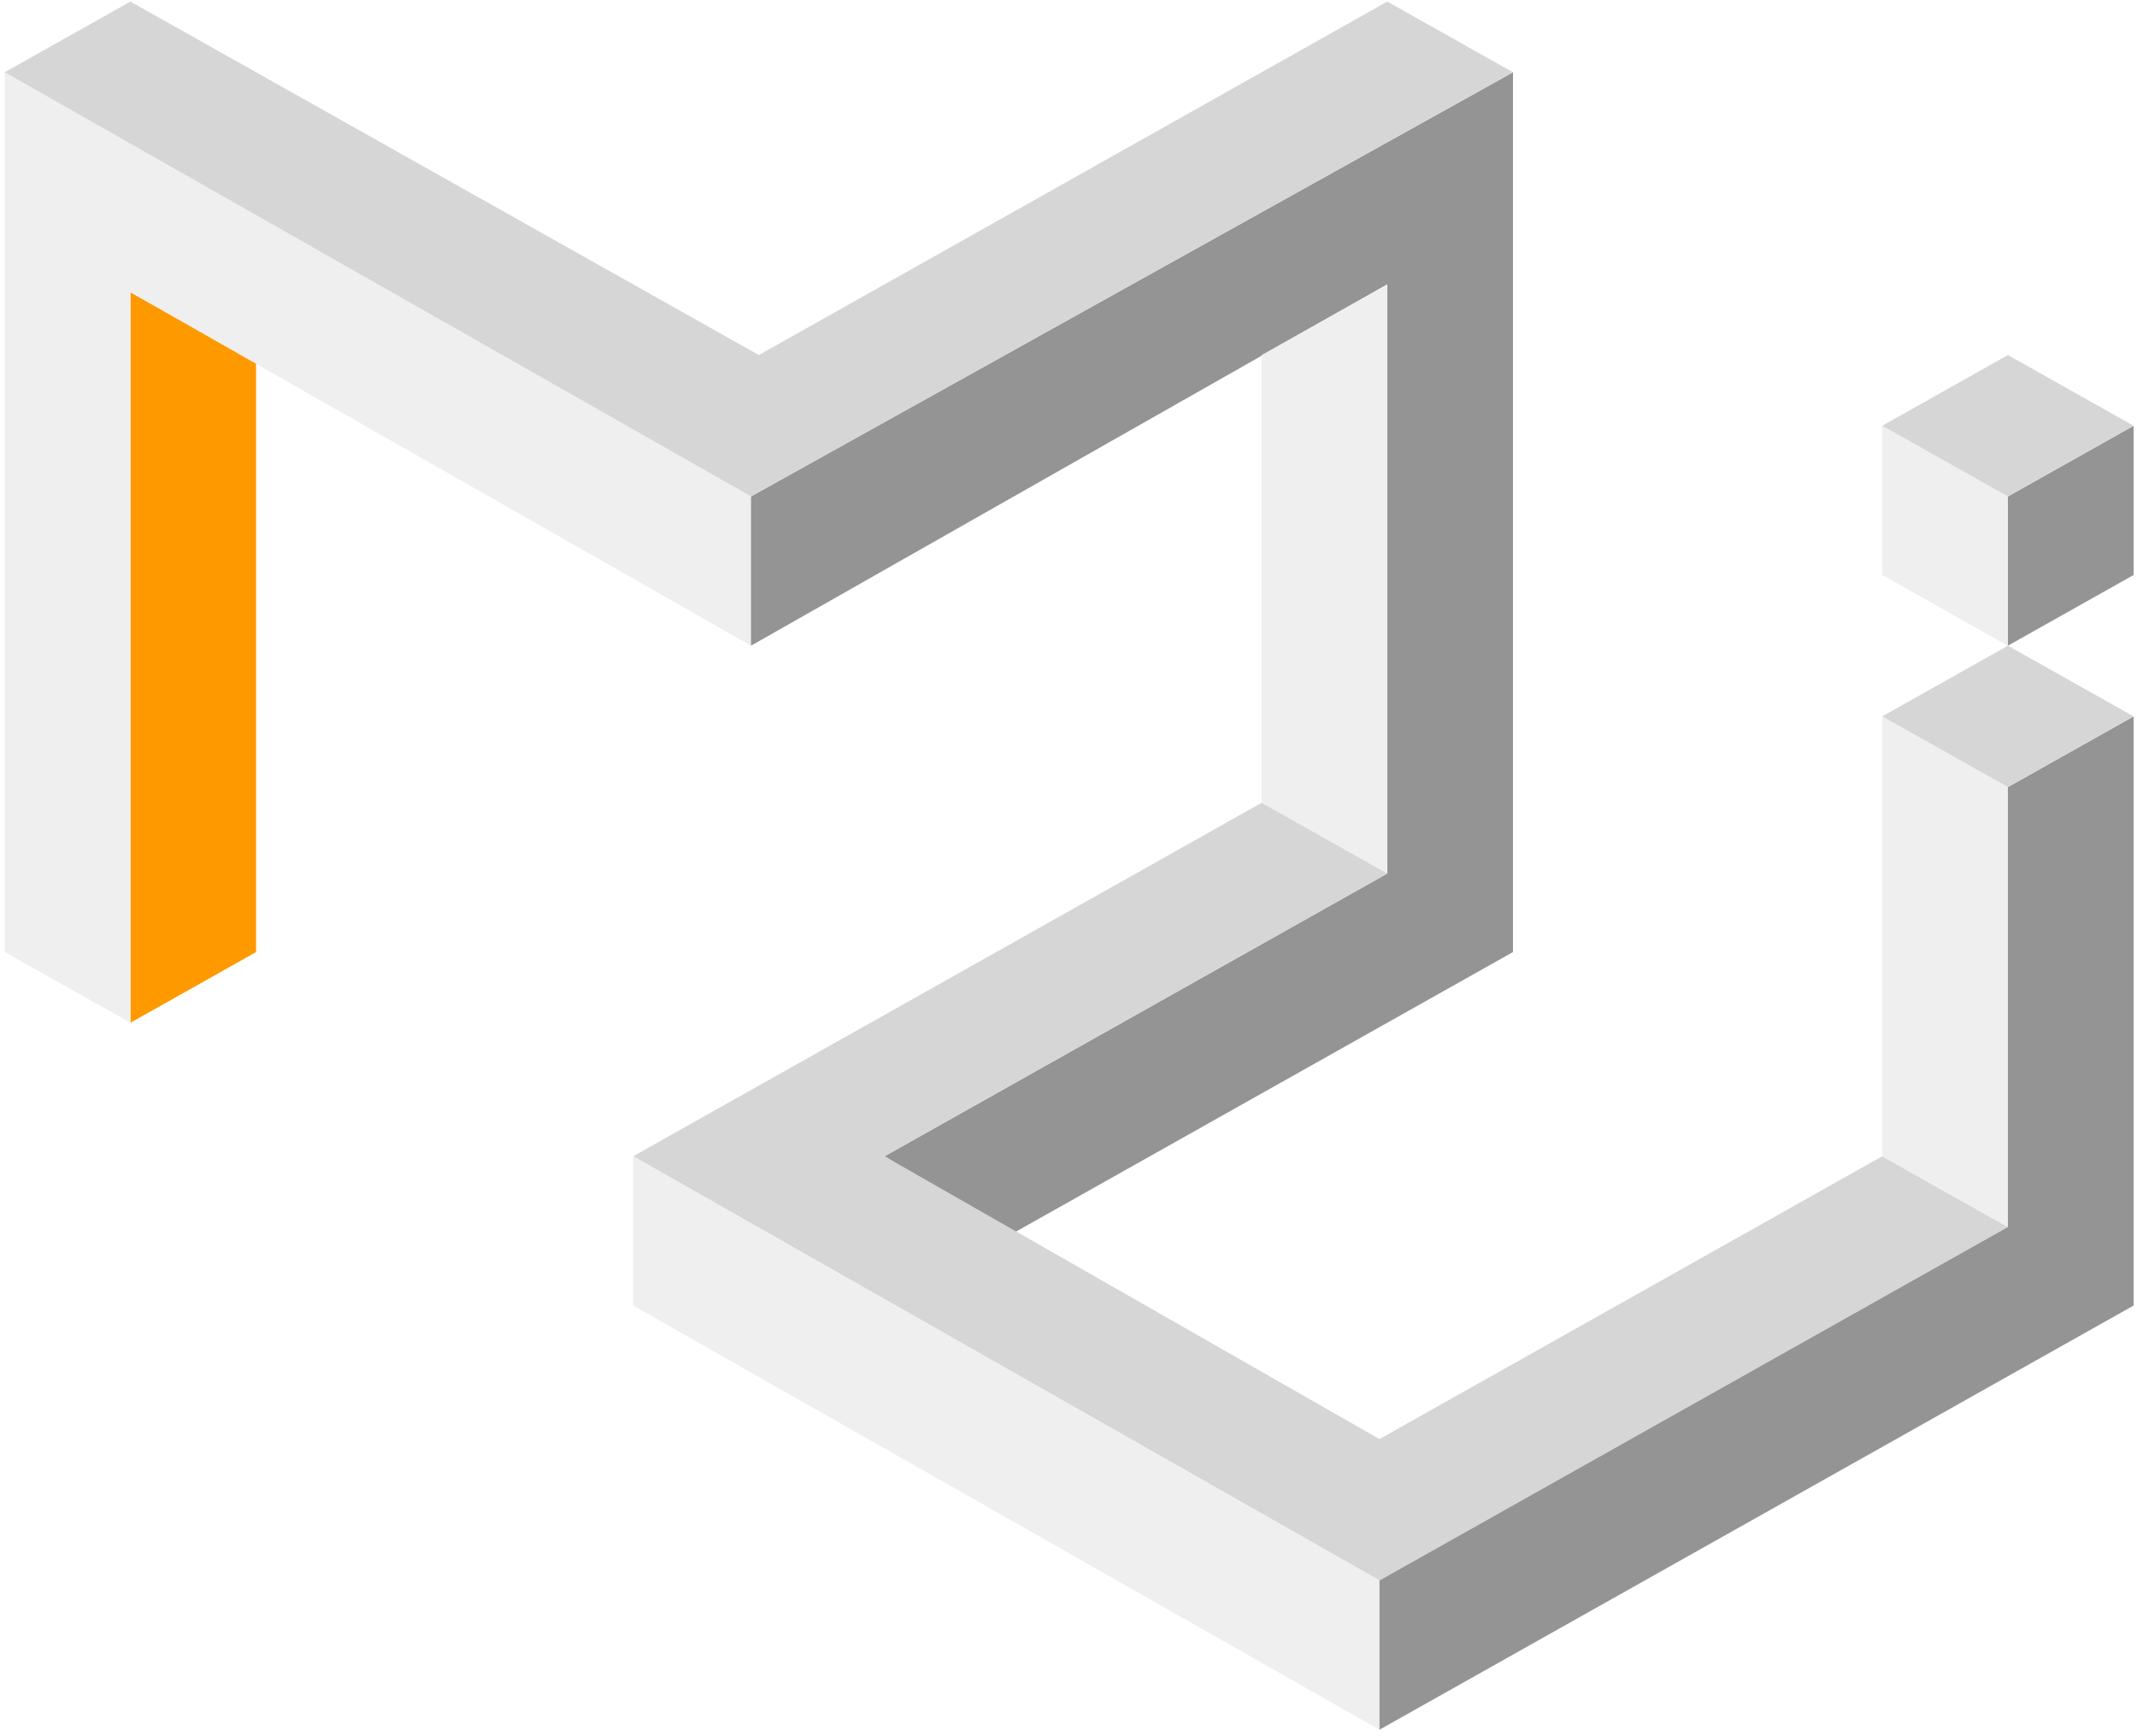
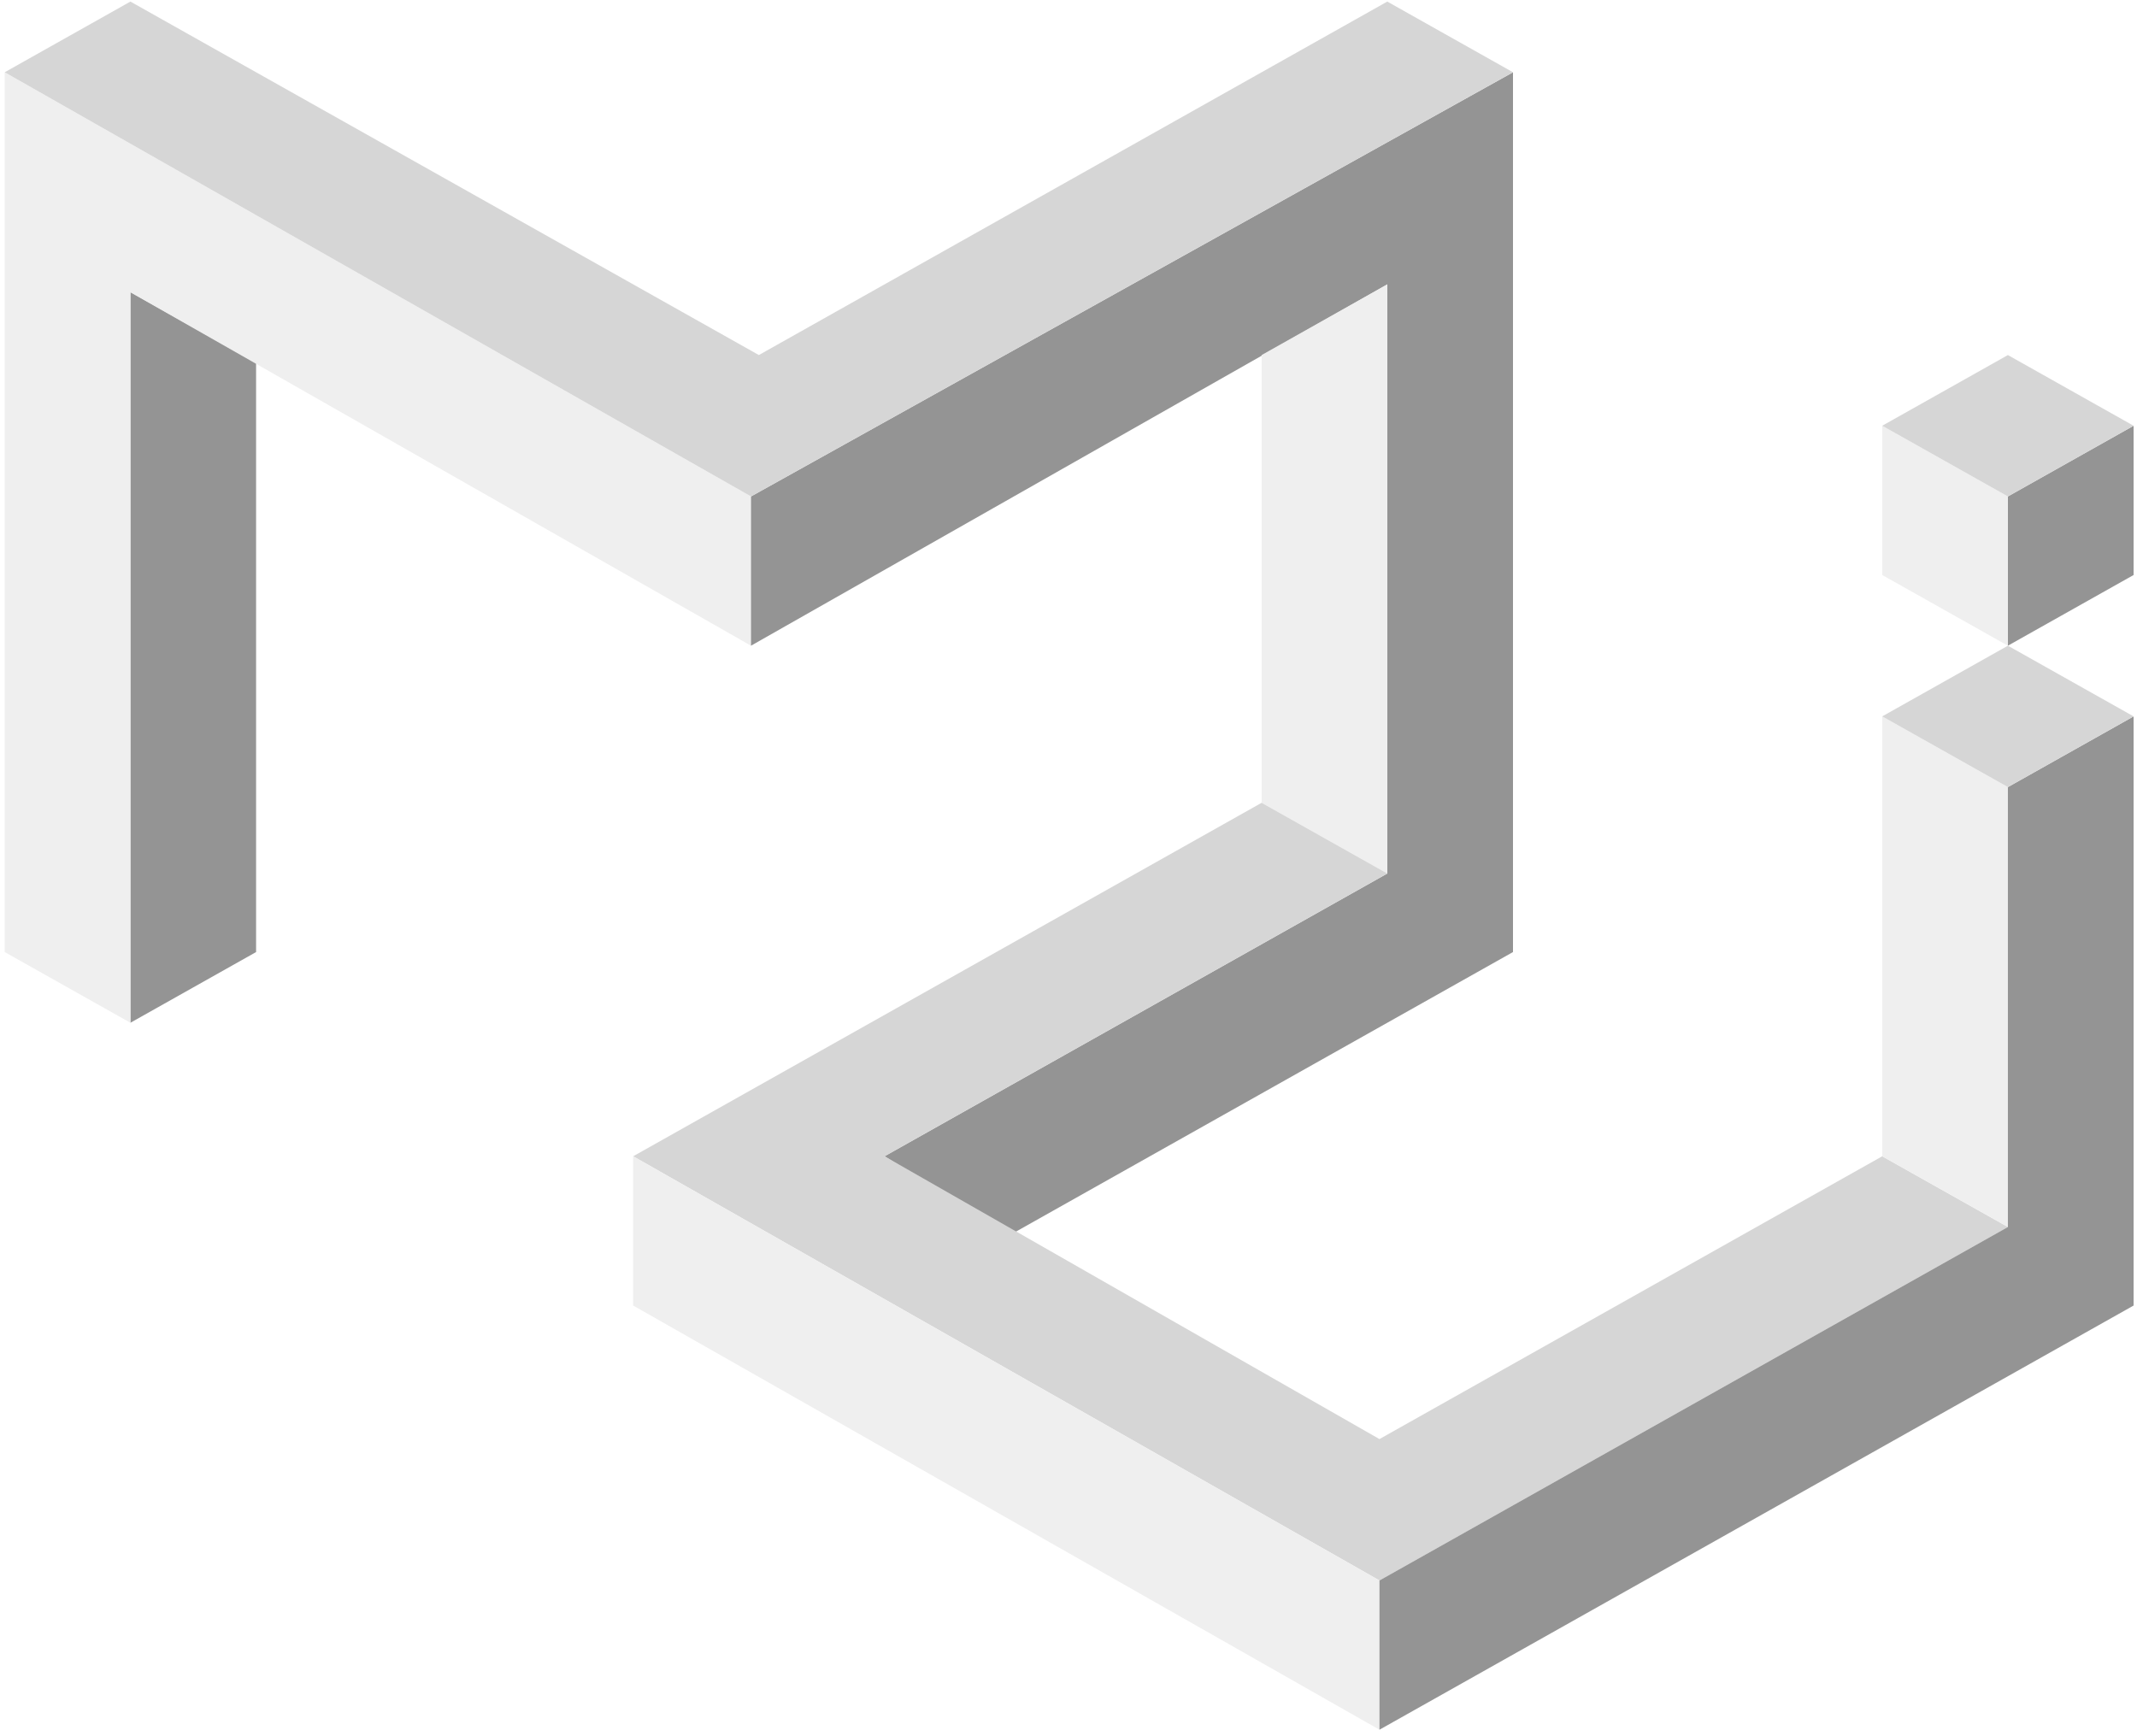
<svg xmlns="http://www.w3.org/2000/svg" width="2500" height="2031" viewBox="0 0 256 208" preserveAspectRatio="xMinYMin meet">
-   <path style=" stroke:none;fill-rule:nonzero;fill:rgb(100%,60%,0%);fill-opacity:1;" d="M15.624 35.012v87.53l15.058-8.471V43.482l-15.058-8.47z" fill="#949494" />
+   <path d="M15.624 35.012v87.53l15.058-8.471V43.482l-15.058-8.47z" fill="#949494" />
  <path d="M.565 114.07V8.66l89.411 50.823v17.883L15.624 35.012v87.53L.564 114.07z" fill="#EFEFEF" />
  <path d="M181.27 8.659V114.07l-60.235 33.882-15.059-9.412 60.236-33.882V34.07L89.976 77.365V59.482L181.271 8.66z" fill="#949494" />
  <path d="M166.212.188L90.918 42.541 15.624.188.564 8.658l89.412 50.824L181.271 8.66 166.21.189z" fill="#D6D6D6" />
  <path d="M151.153 42.541v53.647l15.059 8.47V34.072l-15.06 8.47z" fill="#EFEFEF" />
  <path d="M75.859 138.541l75.294-42.353 15.059 8.47-60.236 33.883 59.295 33.883 60.235-33.883 15.059 8.47-75.294 42.354-89.412-50.824z" fill="#D6D6D6" />
  <path d="M75.859 138.541v17.883l89.412 50.823v-17.882L75.859 138.54zM240.565 147.012V94.306l-15.06-8.47v52.705l15.06 8.47z" fill="#EFEFEF" />
  <path d="M165.27 189.365l75.295-42.353V94.306l15.059-8.47v70.588l-90.353 50.823v-17.882z" fill="#949494" />
  <path d="M255.624 85.835l-15.06 8.47-15.058-8.47 15.059-8.47 15.059 8.47z" fill="#D6D6D6" />
  <path d="M240.565 77.365V59.482l15.059-8.47v17.882l-15.06 8.47z" fill="#949494" />
  <path d="M240.565 59.482v17.883l-15.06-8.47V51.011l15.06 8.47z" fill="#EFEFEF" />
  <path d="M255.624 51.012l-15.06 8.47-15.058-8.47 15.059-8.47 15.059 8.47z" fill="#D6D6D6" />
</svg>
